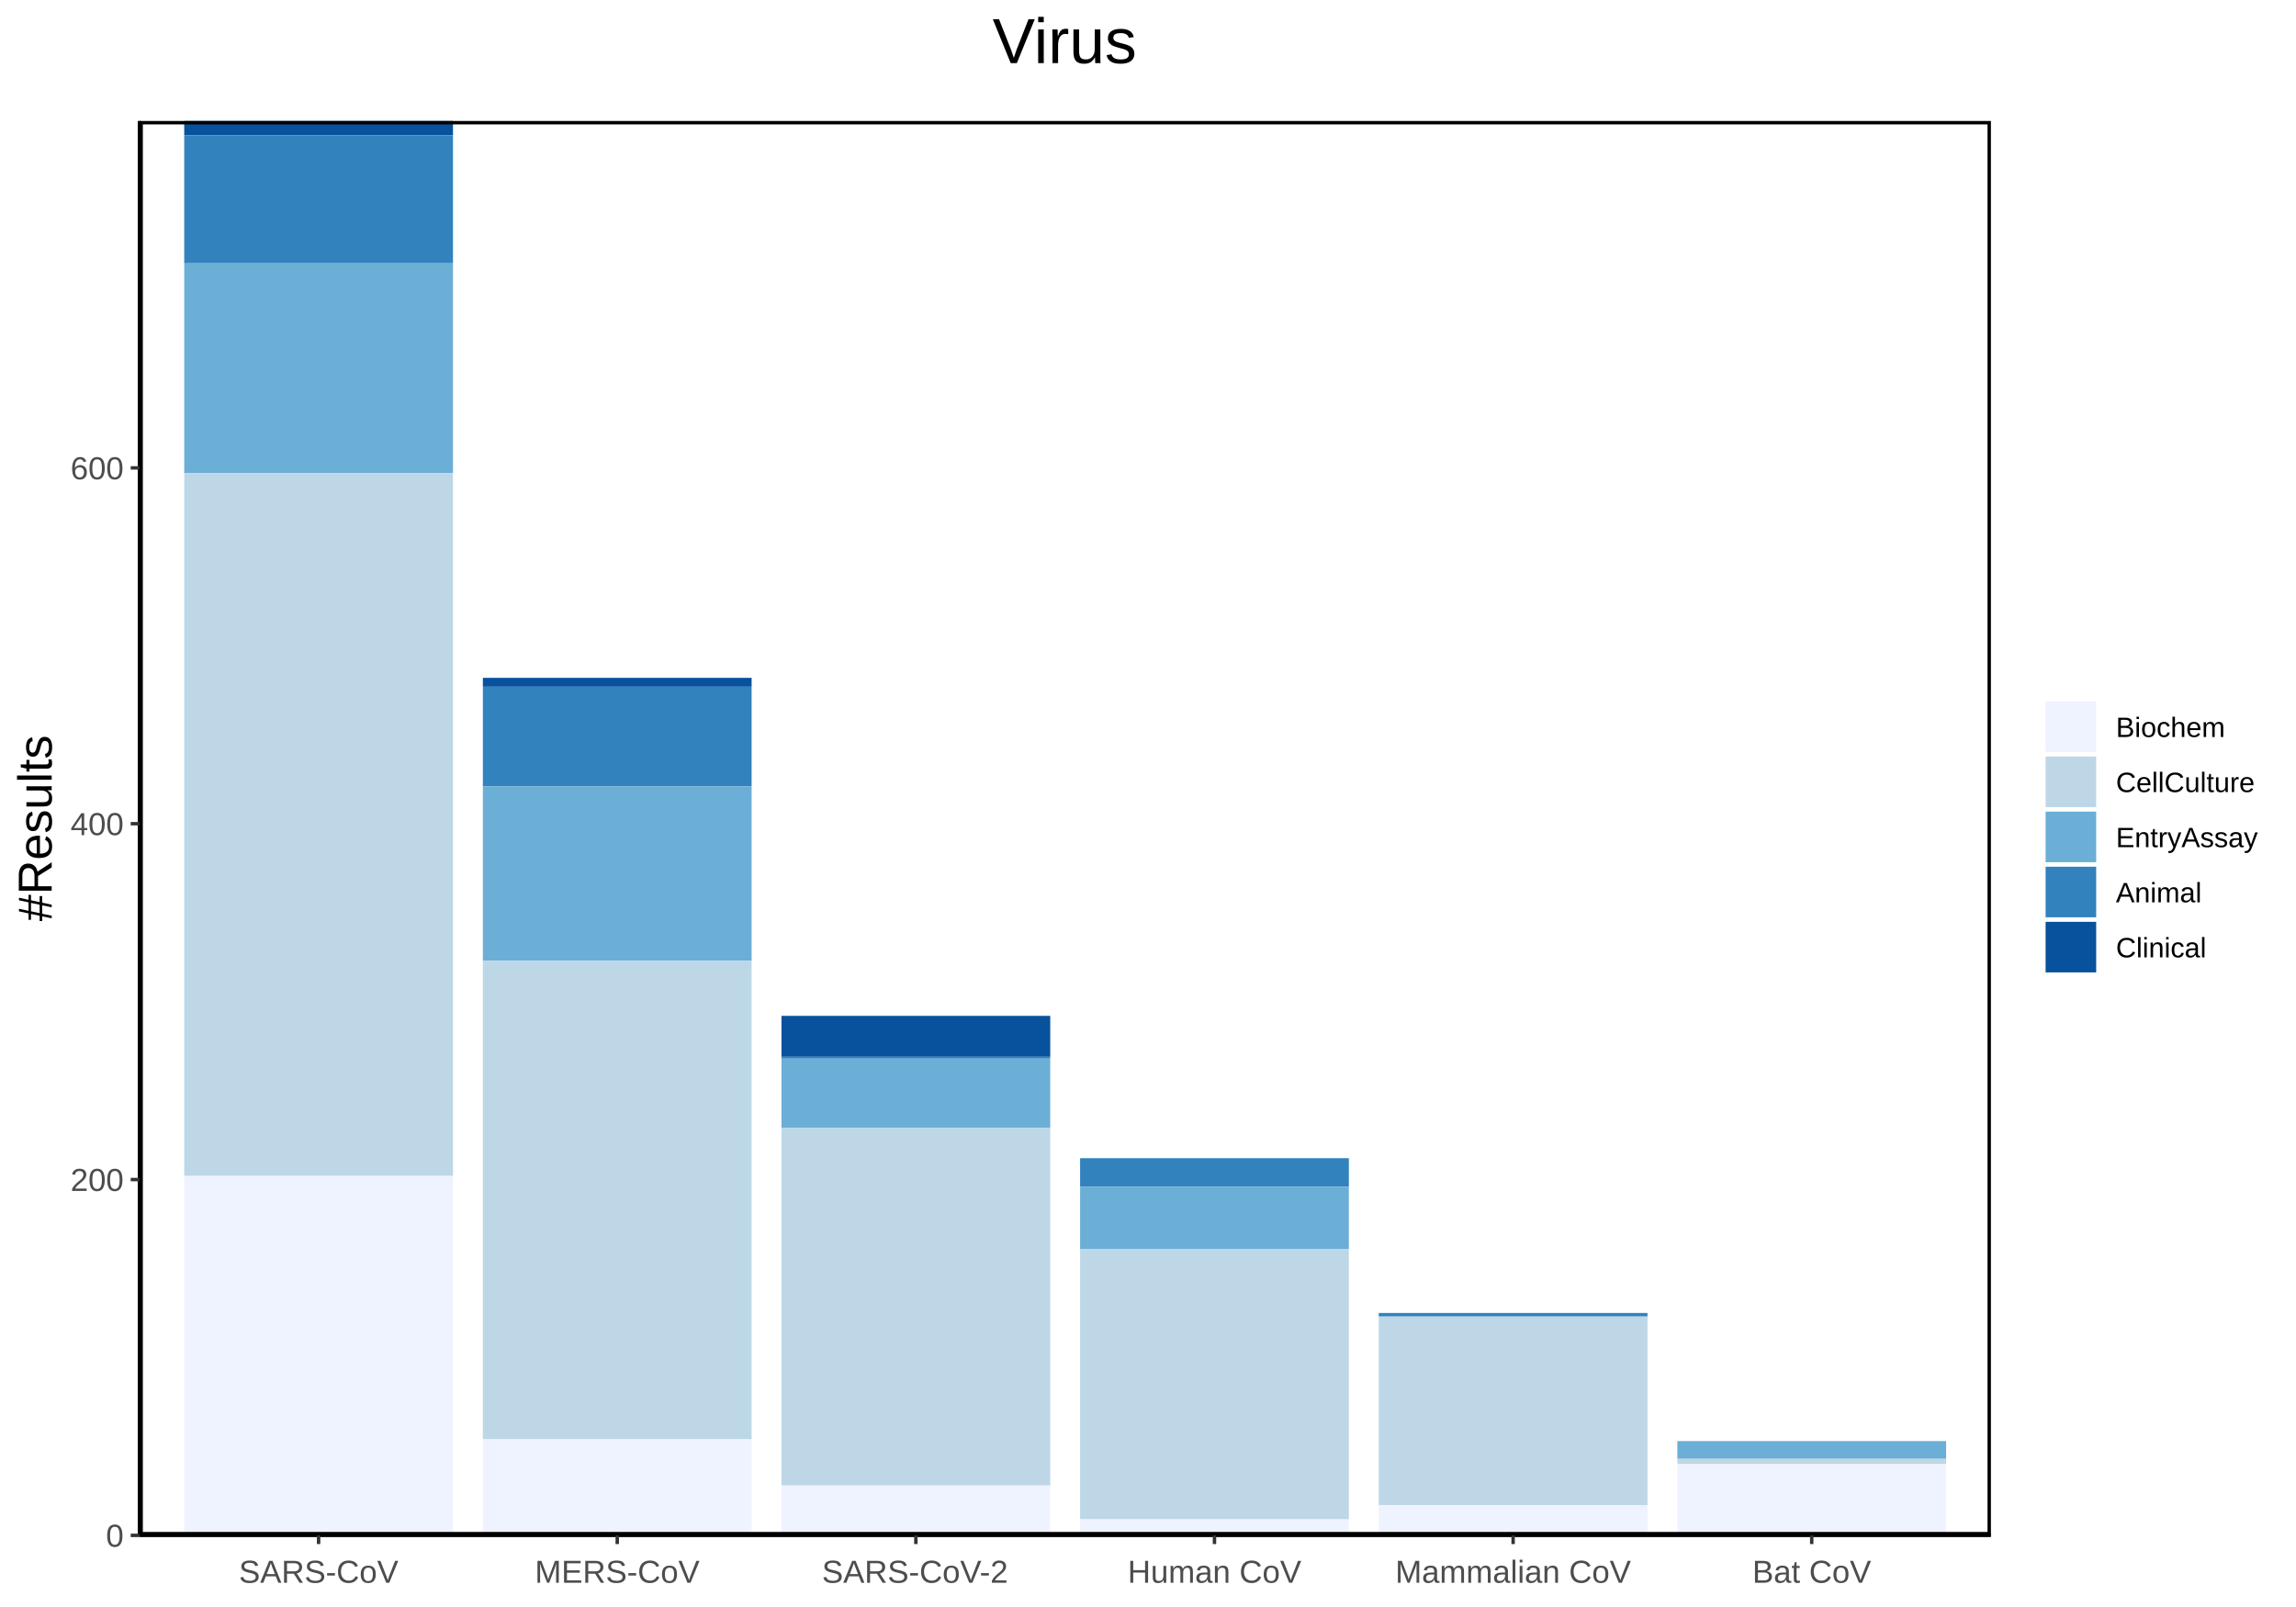
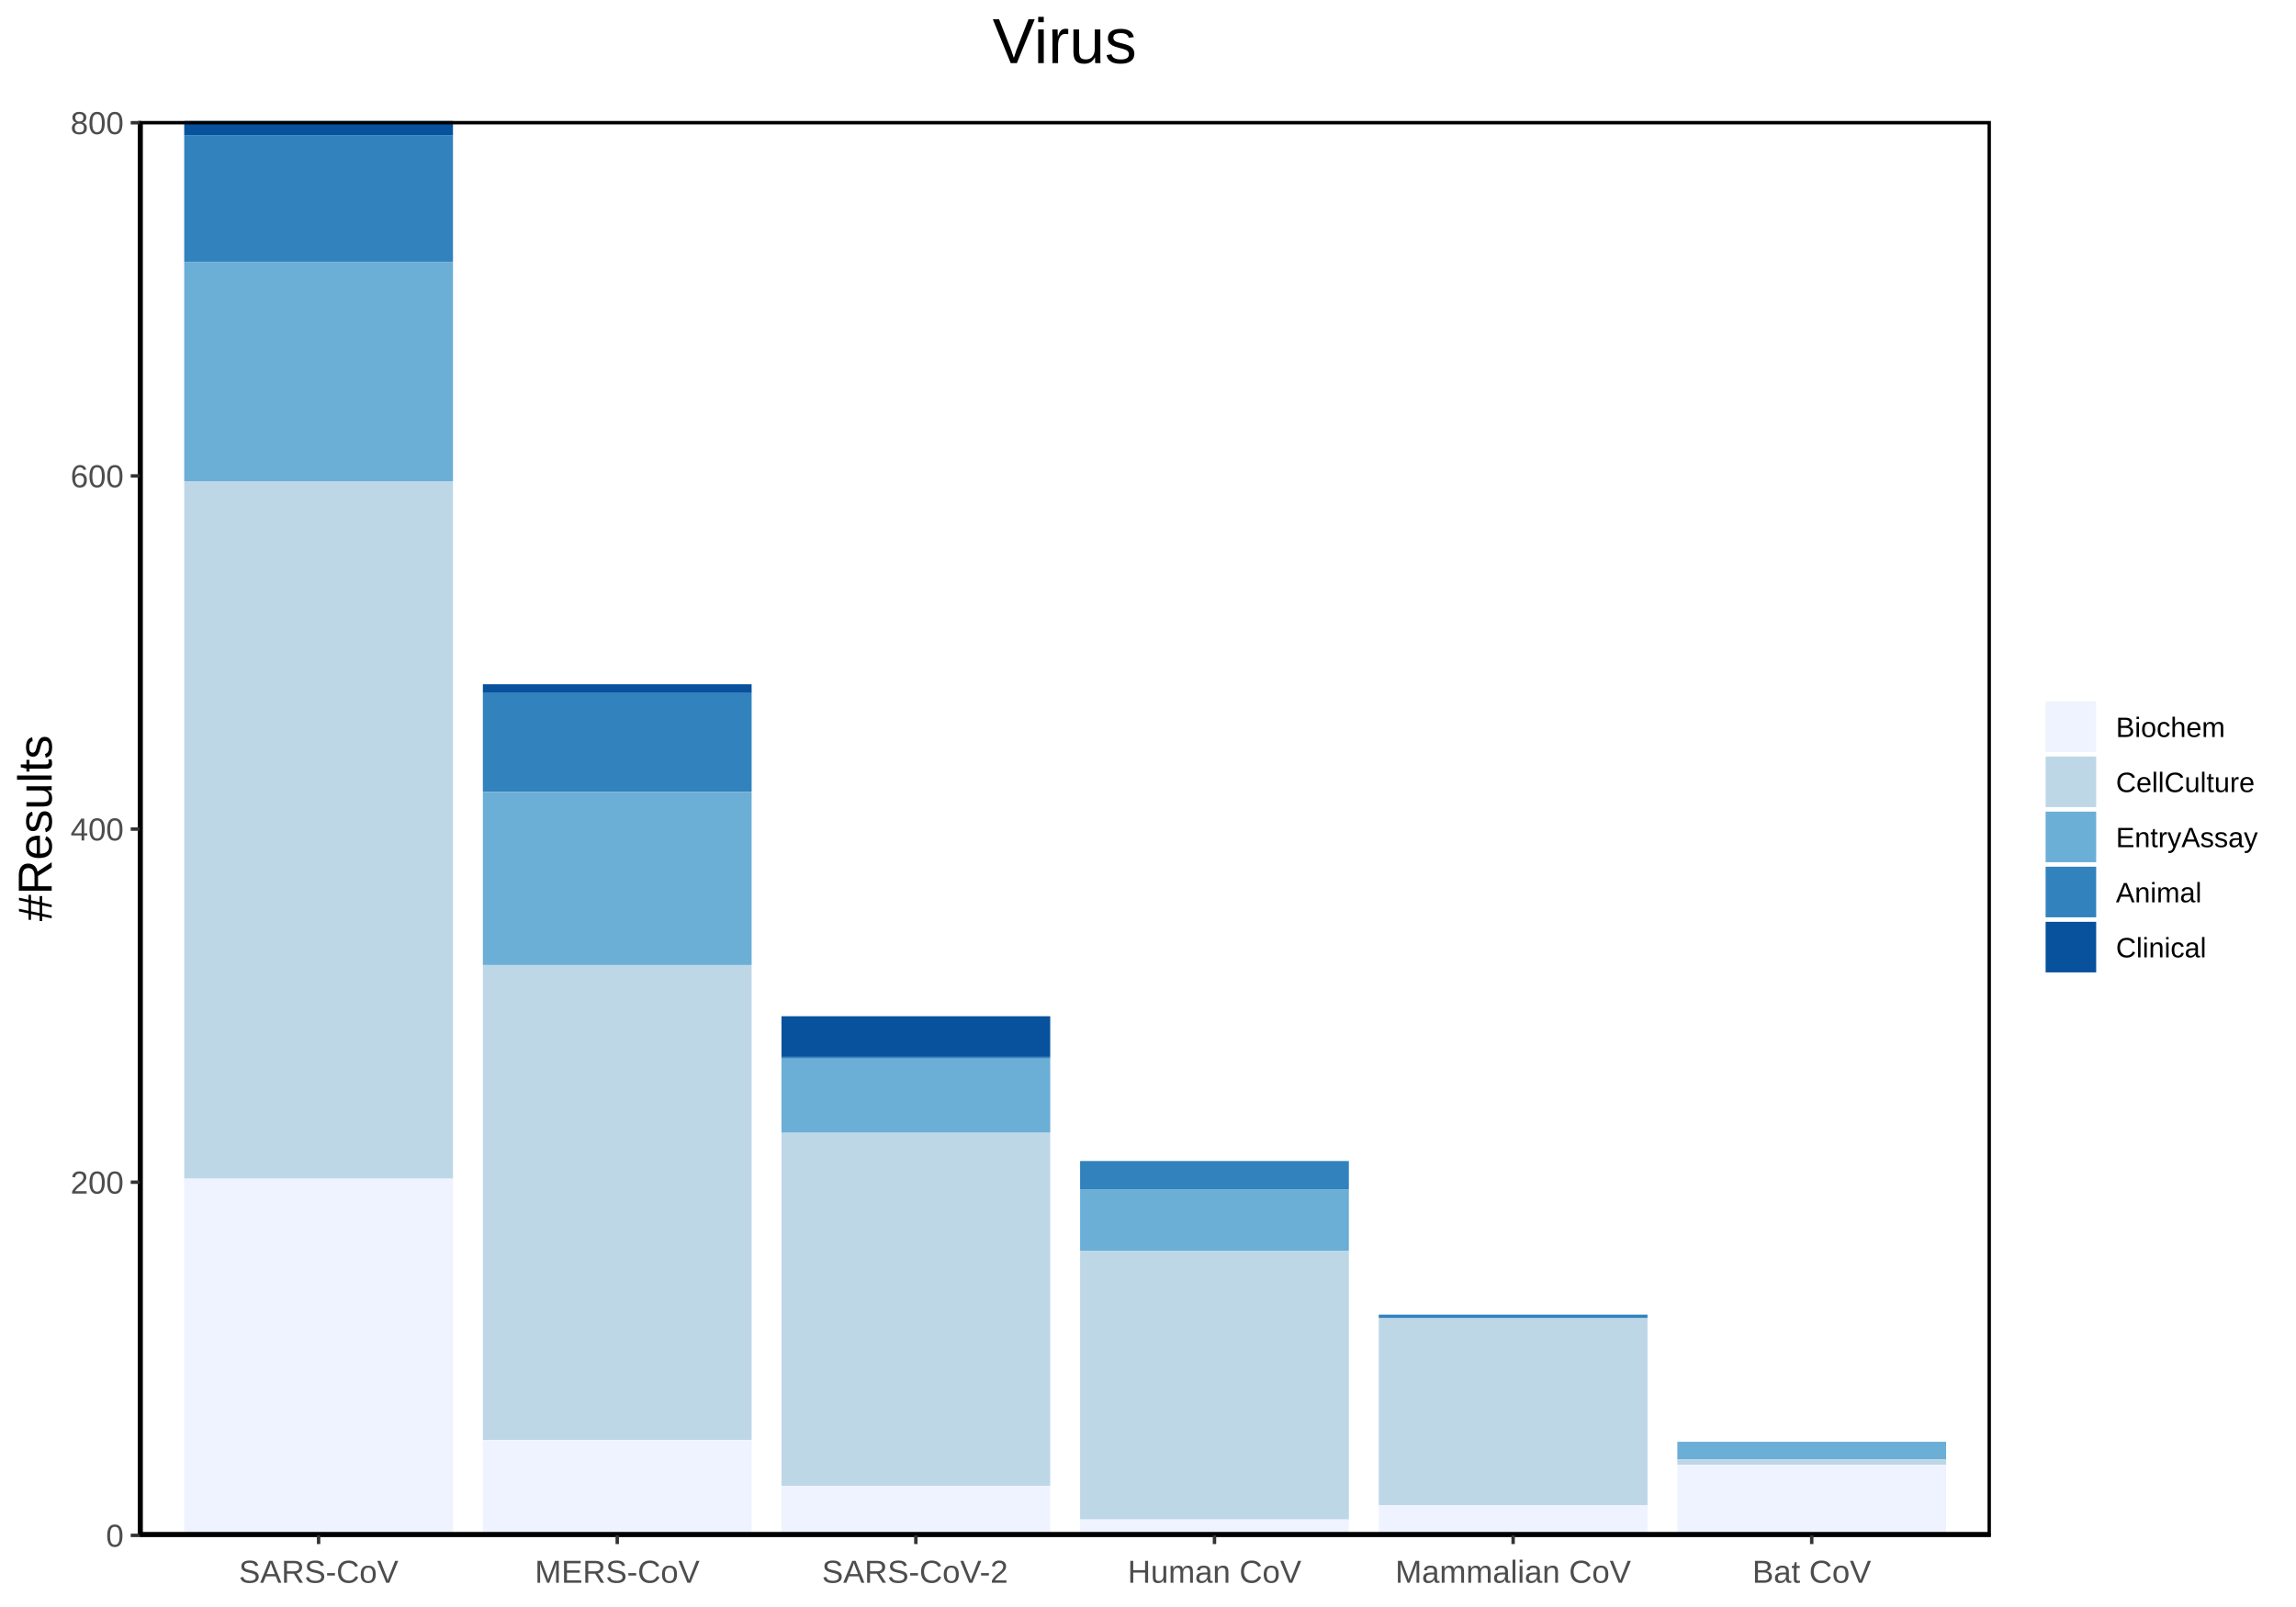
<svg xmlns="http://www.w3.org/2000/svg" viewBox="0 0 720.00 504.00">
  <defs>
    <style type="text/css">
    line, polyline, polygon, path, rect, circle {
      fill: none;
      stroke: #000000;
      stroke-linecap: round;
      stroke-linejoin: round;
      stroke-miterlimit: 10.00;
    }
  </style>
  </defs>
  <rect width="100%" height="100%" style="stroke: none; fill: #FFFFFF;" />
  <rect x="0.00" y="0.00" width="720.00" height="504.00" style="stroke-width: 1.07; stroke: #FFFFFF; fill: #FFFFFF;" />
  <defs>
    <clipPath id="cpNDMuNzN8NjI0LjMzfDQ4MS41M3wzNy45NA==">
      <rect x="43.73" y="37.94" width="580.60" height="443.59" />
    </clipPath>
  </defs>
  <rect x="43.73" y="37.94" width="580.60" height="443.59" style="stroke-width: 1.07; stroke: none; fill: #FFFFFF;" clip-path="url(#cpNDMuNzN8NjI0LjMzfDQ4MS41M3wzNy45NA==)" />
-   <rect x="57.77" y="37.94" width="84.28" height="4.46" style="stroke-width: 1.07; stroke: none; stroke-linecap: square; stroke-linejoin: miter; fill: #08519C;" clip-path="url(#cpNDMuNzN8NjI0LjMzfDQ4MS41M3wzNy45NA==)" />
-   <rect x="151.42" y="212.59" width="84.28" height="2.79" style="stroke-width: 1.07; stroke: none; stroke-linecap: square; stroke-linejoin: miter; fill: #08519C;" clip-path="url(#cpNDMuNzN8NjI0LjMzfDQ4MS41M3wzNy45NA==)" />
-   <rect x="245.06" y="318.60" width="84.28" height="12.83" style="stroke-width: 1.07; stroke: none; stroke-linecap: square; stroke-linejoin: miter; fill: #08519C;" clip-path="url(#cpNDMuNzN8NjI0LjMzfDQ4MS41M3wzNy45NA==)" />
-   <rect x="338.71" y="363.24" width="84.28" height="0.00" style="stroke-width: 1.07; stroke: none; stroke-linecap: square; stroke-linejoin: miter; fill: #08519C;" clip-path="url(#cpNDMuNzN8NjI0LjMzfDQ4MS41M3wzNy45NA==)" />
-   <rect x="432.36" y="411.79" width="84.28" height="0.00" style="stroke-width: 1.07; stroke: none; stroke-linecap: square; stroke-linejoin: miter; fill: #08519C;" clip-path="url(#cpNDMuNzN8NjI0LjMzfDQ4MS41M3wzNy45NA==)" />
-   <rect x="526.00" y="451.96" width="84.28" height="0.00" style="stroke-width: 1.07; stroke: none; stroke-linecap: square; stroke-linejoin: miter; fill: #08519C;" clip-path="url(#cpNDMuNzN8NjI0LjMzfDQ4MS41M3wzNy45NA==)" />
-   <rect x="57.77" y="42.41" width="84.28" height="40.17" style="stroke-width: 1.07; stroke: none; stroke-linecap: square; stroke-linejoin: miter; fill: #3182BD;" clip-path="url(#cpNDMuNzN8NjI0LjMzfDQ4MS41M3wzNy45NA==)" />
-   <rect x="151.42" y="215.38" width="84.28" height="31.25" style="stroke-width: 1.07; stroke: none; stroke-linecap: square; stroke-linejoin: miter; fill: #3182BD;" clip-path="url(#cpNDMuNzN8NjI0LjMzfDQ4MS41M3wzNy45NA==)" />
-   <rect x="245.06" y="331.44" width="84.28" height="0.56" style="stroke-width: 1.07; stroke: none; stroke-linecap: square; stroke-linejoin: miter; fill: #3182BD;" clip-path="url(#cpNDMuNzN8NjI0LjMzfDQ4MS41M3wzNy45NA==)" />
-   <rect x="338.71" y="363.24" width="84.28" height="8.93" style="stroke-width: 1.07; stroke: none; stroke-linecap: square; stroke-linejoin: miter; fill: #3182BD;" clip-path="url(#cpNDMuNzN8NjI0LjMzfDQ4MS41M3wzNy45NA==)" />
-   <rect x="432.36" y="411.79" width="84.28" height="1.12" style="stroke-width: 1.07; stroke: none; stroke-linecap: square; stroke-linejoin: miter; fill: #3182BD;" clip-path="url(#cpNDMuNzN8NjI0LjMzfDQ4MS41M3wzNy45NA==)" />
-   <rect x="526.00" y="451.96" width="84.28" height="0.00" style="stroke-width: 1.07; stroke: none; stroke-linecap: square; stroke-linejoin: miter; fill: #3182BD;" clip-path="url(#cpNDMuNzN8NjI0LjMzfDQ4MS41M3wzNy45NA==)" />
-   <rect x="57.77" y="82.58" width="84.28" height="65.84" style="stroke-width: 1.07; stroke: none; stroke-linecap: square; stroke-linejoin: miter; fill: #6BAED6;" clip-path="url(#cpNDMuNzN8NjI0LjMzfDQ4MS41M3wzNy45NA==)" />
-   <rect x="151.42" y="246.63" width="84.28" height="54.68" style="stroke-width: 1.07; stroke: none; stroke-linecap: square; stroke-linejoin: miter; fill: #6BAED6;" clip-path="url(#cpNDMuNzN8NjI0LjMzfDQ4MS41M3wzNy45NA==)" />
-   <rect x="245.06" y="332.00" width="84.28" height="21.76" style="stroke-width: 1.07; stroke: none; stroke-linecap: square; stroke-linejoin: miter; fill: #6BAED6;" clip-path="url(#cpNDMuNzN8NjI0LjMzfDQ4MS41M3wzNy45NA==)" />
-   <rect x="338.71" y="372.17" width="84.28" height="19.53" style="stroke-width: 1.07; stroke: none; stroke-linecap: square; stroke-linejoin: miter; fill: #6BAED6;" clip-path="url(#cpNDMuNzN8NjI0LjMzfDQ4MS41M3wzNy45NA==)" />
-   <rect x="432.36" y="412.90" width="84.28" height="0.00" style="stroke-width: 1.07; stroke: none; stroke-linecap: square; stroke-linejoin: miter; fill: #6BAED6;" clip-path="url(#cpNDMuNzN8NjI0LjMzfDQ4MS41M3wzNy45NA==)" />
-   <rect x="526.00" y="451.96" width="84.28" height="5.58" style="stroke-width: 1.07; stroke: none; stroke-linecap: square; stroke-linejoin: miter; fill: #6BAED6;" clip-path="url(#cpNDMuNzN8NjI0LjMzfDQ4MS41M3wzNy45NA==)" />
-   <rect x="57.77" y="148.42" width="84.28" height="220.40" style="stroke-width: 1.07; stroke: none; stroke-linecap: square; stroke-linejoin: miter; fill: #BDD7E7;" clip-path="url(#cpNDMuNzN8NjI0LjMzfDQ4MS41M3wzNy45NA==)" />
-   <rect x="151.42" y="301.31" width="84.28" height="150.10" style="stroke-width: 1.07; stroke: none; stroke-linecap: square; stroke-linejoin: miter; fill: #BDD7E7;" clip-path="url(#cpNDMuNzN8NjI0LjMzfDQ4MS41M3wzNy45NA==)" />
-   <rect x="245.06" y="353.76" width="84.28" height="112.15" style="stroke-width: 1.07; stroke: none; stroke-linecap: square; stroke-linejoin: miter; fill: #BDD7E7;" clip-path="url(#cpNDMuNzN8NjI0LjMzfDQ4MS41M3wzNy45NA==)" />
-   <rect x="338.71" y="391.70" width="84.28" height="84.81" style="stroke-width: 1.07; stroke: none; stroke-linecap: square; stroke-linejoin: miter; fill: #BDD7E7;" clip-path="url(#cpNDMuNzN8NjI0LjMzfDQ4MS41M3wzNy45NA==)" />
-   <rect x="432.36" y="412.90" width="84.28" height="59.15" style="stroke-width: 1.07; stroke: none; stroke-linecap: square; stroke-linejoin: miter; fill: #BDD7E7;" clip-path="url(#cpNDMuNzN8NjI0LjMzfDQ4MS41M3wzNy45NA==)" />
-   <rect x="526.00" y="457.54" width="84.28" height="1.67" style="stroke-width: 1.07; stroke: none; stroke-linecap: square; stroke-linejoin: miter; fill: #BDD7E7;" clip-path="url(#cpNDMuNzN8NjI0LjMzfDQ4MS41M3wzNy45NA==)" />
-   <rect x="57.77" y="368.82" width="84.28" height="112.71" style="stroke-width: 1.07; stroke: none; stroke-linecap: square; stroke-linejoin: miter; fill: #EFF3FF;" clip-path="url(#cpNDMuNzN8NjI0LjMzfDQ4MS41M3wzNy45NA==)" />
-   <rect x="151.42" y="451.40" width="84.28" height="30.13" style="stroke-width: 1.07; stroke: none; stroke-linecap: square; stroke-linejoin: miter; fill: #EFF3FF;" clip-path="url(#cpNDMuNzN8NjI0LjMzfDQ4MS41M3wzNy45NA==)" />
-   <rect x="245.06" y="465.91" width="84.28" height="15.62" style="stroke-width: 1.07; stroke: none; stroke-linecap: square; stroke-linejoin: miter; fill: #EFF3FF;" clip-path="url(#cpNDMuNzN8NjI0LjMzfDQ4MS41M3wzNy45NA==)" />
-   <rect x="338.71" y="476.51" width="84.28" height="5.02" style="stroke-width: 1.07; stroke: none; stroke-linecap: square; stroke-linejoin: miter; fill: #EFF3FF;" clip-path="url(#cpNDMuNzN8NjI0LjMzfDQ4MS41M3wzNy45NA==)" />
-   <rect x="432.36" y="472.05" width="84.28" height="9.49" style="stroke-width: 1.07; stroke: none; stroke-linecap: square; stroke-linejoin: miter; fill: #EFF3FF;" clip-path="url(#cpNDMuNzN8NjI0LjMzfDQ4MS41M3wzNy45NA==)" />
-   <rect x="526.00" y="459.21" width="84.28" height="22.32" style="stroke-width: 1.07; stroke: none; stroke-linecap: square; stroke-linejoin: miter; fill: #EFF3FF;" clip-path="url(#cpNDMuNzN8NjI0LjMzfDQ4MS41M3wzNy45NA==)" />
+   <rect x="57.77" y="37.94" width="84.28" height="4.43" style="stroke-width: 1.07; stroke: none; stroke-linecap: square; stroke-linejoin: miter; fill: #08519C;" clip-path="url(#cpNDMuNzN8NjI0LjMzfDQ4MS41M3wzNy45NA==)" />
+   <rect x="151.42" y="214.60" width="84.28" height="2.77" style="stroke-width: 1.07; stroke: none; stroke-linecap: square; stroke-linejoin: miter; fill: #08519C;" clip-path="url(#cpNDMuNzN8NjI0LjMzfDQ4MS41M3wzNy45NA==)" />
+   <rect x="245.06" y="318.72" width="84.28" height="12.74" style="stroke-width: 1.07; stroke: none; stroke-linecap: square; stroke-linejoin: miter; fill: #08519C;" clip-path="url(#cpNDMuNzN8NjI0LjMzfDQ4MS41M3wzNy45NA==)" />
+   <rect x="338.71" y="364.13" width="84.28" height="0.00" style="stroke-width: 1.07; stroke: none; stroke-linecap: square; stroke-linejoin: miter; fill: #08519C;" clip-path="url(#cpNDMuNzN8NjI0LjMzfDQ4MS41M3wzNy45NA==)" />
+   <rect x="432.36" y="412.31" width="84.28" height="0.00" style="stroke-width: 1.07; stroke: none; stroke-linecap: square; stroke-linejoin: miter; fill: #08519C;" clip-path="url(#cpNDMuNzN8NjI0LjMzfDQ4MS41M3wzNy45NA==)" />
+   <rect x="526.00" y="452.18" width="84.28" height="0.00" style="stroke-width: 1.07; stroke: none; stroke-linecap: square; stroke-linejoin: miter; fill: #08519C;" clip-path="url(#cpNDMuNzN8NjI0LjMzfDQ4MS41M3wzNy45NA==)" />
+   <rect x="57.77" y="42.37" width="84.28" height="39.87" style="stroke-width: 1.07; stroke: none; stroke-linecap: square; stroke-linejoin: miter; fill: #3182BD;" clip-path="url(#cpNDMuNzN8NjI0LjMzfDQ4MS41M3wzNy45NA==)" />
+   <rect x="151.42" y="217.37" width="84.28" height="31.01" style="stroke-width: 1.07; stroke: none; stroke-linecap: square; stroke-linejoin: miter; fill: #3182BD;" clip-path="url(#cpNDMuNzN8NjI0LjMzfDQ4MS41M3wzNy45NA==)" />
+   <rect x="245.06" y="331.45" width="84.28" height="0.55" style="stroke-width: 1.07; stroke: none; stroke-linecap: square; stroke-linejoin: miter; fill: #3182BD;" clip-path="url(#cpNDMuNzN8NjI0LjMzfDQ4MS41M3wzNy45NA==)" />
+   <rect x="338.71" y="364.13" width="84.28" height="8.86" style="stroke-width: 1.07; stroke: none; stroke-linecap: square; stroke-linejoin: miter; fill: #3182BD;" clip-path="url(#cpNDMuNzN8NjI0LjMzfDQ4MS41M3wzNy45NA==)" />
+   <rect x="432.36" y="412.31" width="84.28" height="1.11" style="stroke-width: 1.07; stroke: none; stroke-linecap: square; stroke-linejoin: miter; fill: #3182BD;" clip-path="url(#cpNDMuNzN8NjI0LjMzfDQ4MS41M3wzNy45NA==)" />
+   <rect x="526.00" y="452.18" width="84.28" height="0.00" style="stroke-width: 1.07; stroke: none; stroke-linecap: square; stroke-linejoin: miter; fill: #3182BD;" clip-path="url(#cpNDMuNzN8NjI0LjMzfDQ4MS41M3wzNy45NA==)" />
+   <rect x="57.77" y="82.25" width="84.28" height="68.67" style="stroke-width: 1.07; stroke: none; stroke-linecap: square; stroke-linejoin: miter; fill: #6BAED6;" clip-path="url(#cpNDMuNzN8NjI0LjMzfDQ4MS41M3wzNy45NA==)" />
+   <rect x="151.42" y="248.39" width="84.28" height="54.27" style="stroke-width: 1.07; stroke: none; stroke-linecap: square; stroke-linejoin: miter; fill: #6BAED6;" clip-path="url(#cpNDMuNzN8NjI0LjMzfDQ4MS41M3wzNy45NA==)" />
+   <rect x="245.06" y="332.01" width="84.28" height="23.26" style="stroke-width: 1.07; stroke: none; stroke-linecap: square; stroke-linejoin: miter; fill: #6BAED6;" clip-path="url(#cpNDMuNzN8NjI0LjMzfDQ4MS41M3wzNy45NA==)" />
+   <rect x="338.71" y="372.99" width="84.28" height="19.38" style="stroke-width: 1.07; stroke: none; stroke-linecap: square; stroke-linejoin: miter; fill: #6BAED6;" clip-path="url(#cpNDMuNzN8NjI0LjMzfDQ4MS41M3wzNy45NA==)" />
+   <rect x="432.36" y="413.42" width="84.28" height="0.00" style="stroke-width: 1.07; stroke: none; stroke-linecap: square; stroke-linejoin: miter; fill: #6BAED6;" clip-path="url(#cpNDMuNzN8NjI0LjMzfDQ4MS41M3wzNy45NA==)" />
+   <rect x="526.00" y="452.18" width="84.28" height="5.54" style="stroke-width: 1.07; stroke: none; stroke-linecap: square; stroke-linejoin: miter; fill: #6BAED6;" clip-path="url(#cpNDMuNzN8NjI0LjMzfDQ4MS41M3wzNy45NA==)" />
+   <rect x="57.77" y="150.92" width="84.28" height="218.75" style="stroke-width: 1.07; stroke: none; stroke-linecap: square; stroke-linejoin: miter; fill: #BDD7E7;" clip-path="url(#cpNDMuNzN8NjI0LjMzfDQ4MS41M3wzNy45NA==)" />
+   <rect x="151.42" y="302.66" width="84.28" height="148.97" style="stroke-width: 1.07; stroke: none; stroke-linecap: square; stroke-linejoin: miter; fill: #BDD7E7;" clip-path="url(#cpNDMuNzN8NjI0LjMzfDQ4MS41M3wzNy45NA==)" />
+   <rect x="245.06" y="355.27" width="84.28" height="110.76" style="stroke-width: 1.07; stroke: none; stroke-linecap: square; stroke-linejoin: miter; fill: #BDD7E7;" clip-path="url(#cpNDMuNzN8NjI0LjMzfDQ4MS41M3wzNy45NA==)" />
+   <rect x="338.71" y="392.37" width="84.28" height="84.18" style="stroke-width: 1.07; stroke: none; stroke-linecap: square; stroke-linejoin: miter; fill: #BDD7E7;" clip-path="url(#cpNDMuNzN8NjI0LjMzfDQ4MS41M3wzNy45NA==)" />
+   <rect x="432.36" y="413.42" width="84.28" height="58.70" style="stroke-width: 1.07; stroke: none; stroke-linecap: square; stroke-linejoin: miter; fill: #BDD7E7;" clip-path="url(#cpNDMuNzN8NjI0LjMzfDQ4MS41M3wzNy45NA==)" />
+   <rect x="526.00" y="457.72" width="84.28" height="1.66" style="stroke-width: 1.07; stroke: none; stroke-linecap: square; stroke-linejoin: miter; fill: #BDD7E7;" clip-path="url(#cpNDMuNzN8NjI0LjMzfDQ4MS41M3wzNy45NA==)" />
+   <rect x="57.77" y="369.67" width="84.28" height="111.87" style="stroke-width: 1.07; stroke: none; stroke-linecap: square; stroke-linejoin: miter; fill: #EFF3FF;" clip-path="url(#cpNDMuNzN8NjI0LjMzfDQ4MS41M3wzNy45NA==)" />
+   <rect x="151.42" y="451.63" width="84.28" height="29.91" style="stroke-width: 1.07; stroke: none; stroke-linecap: square; stroke-linejoin: miter; fill: #EFF3FF;" clip-path="url(#cpNDMuNzN8NjI0LjMzfDQ4MS41M3wzNy45NA==)" />
+   <rect x="245.06" y="466.03" width="84.28" height="15.51" style="stroke-width: 1.07; stroke: none; stroke-linecap: square; stroke-linejoin: miter; fill: #EFF3FF;" clip-path="url(#cpNDMuNzN8NjI0LjMzfDQ4MS41M3wzNy45NA==)" />
+   <rect x="338.71" y="476.55" width="84.28" height="4.98" style="stroke-width: 1.07; stroke: none; stroke-linecap: square; stroke-linejoin: miter; fill: #EFF3FF;" clip-path="url(#cpNDMuNzN8NjI0LjMzfDQ4MS41M3wzNy45NA==)" />
+   <rect x="432.36" y="472.12" width="84.28" height="9.41" style="stroke-width: 1.07; stroke: none; stroke-linecap: square; stroke-linejoin: miter; fill: #EFF3FF;" clip-path="url(#cpNDMuNzN8NjI0LjMzfDQ4MS41M3wzNy45NA==)" />
+   <rect x="526.00" y="459.38" width="84.28" height="22.15" style="stroke-width: 1.07; stroke: none; stroke-linecap: square; stroke-linejoin: miter; fill: #EFF3FF;" clip-path="url(#cpNDMuNzN8NjI0LjMzfDQ4MS41M3wzNy45NA==)" />
  <rect x="43.73" y="37.94" width="580.60" height="443.59" style="stroke-width: 2.13;" clip-path="url(#cpNDMuNzN8NjI0LjMzfDQ4MS41M3wzNy45NA==)" />
  <defs>
    <clipPath id="cpMC4wMHw3MjAuMDB8NTA0LjAwfDAuMDA=">
      <rect x="0.00" y="0.00" width="720.00" height="504.00" />
    </clipPath>
  </defs>
  <polyline points="43.73,481.53 43.73,37.94 " style="stroke-width: 1.07; stroke-linecap: butt;" clip-path="url(#cpMC4wMHw3MjAuMDB8NTA0LjAwfDAuMDA=)" />
  <g clip-path="url(#cpMC4wMHw3MjAuMDB8NTA0LjAwfDAuMDA=)">
    <text x="33.23" y="485.11" style="font-size: 10.00px; fill: #4D4D4D; font-family: Arial;" textLength="5.56px" lengthAdjust="spacingAndGlyphs">0</text>
  </g>
  <g clip-path="url(#cpMC4wMHw3MjAuMDB8NTA0LjAwfDAuMDA=)">
-     <text x="22.11" y="373.52" style="font-size: 10.00px; fill: #4D4D4D; font-family: Arial;" textLength="16.68px" lengthAdjust="spacingAndGlyphs">200</text>
+     <text x="22.11" y="374.35" style="font-size: 10.00px; fill: #4D4D4D; font-family: Arial;" textLength="16.68px" lengthAdjust="spacingAndGlyphs">200</text>
  </g>
  <g clip-path="url(#cpMC4wMHw3MjAuMDB8NTA0LjAwfDAuMDA=)">
-     <text x="22.11" y="261.92" style="font-size: 10.00px; fill: #4D4D4D; font-family: Arial;" textLength="16.68px" lengthAdjust="spacingAndGlyphs">400</text>
+     <text x="22.11" y="263.59" style="font-size: 10.00px; fill: #4D4D4D; font-family: Arial;" textLength="16.68px" lengthAdjust="spacingAndGlyphs">400</text>
  </g>
  <g clip-path="url(#cpMC4wMHw3MjAuMDB8NTA0LjAwfDAuMDA=)">
-     <text x="22.11" y="150.33" style="font-size: 10.00px; fill: #4D4D4D; font-family: Arial;" textLength="16.68px" lengthAdjust="spacingAndGlyphs">600</text>
+     <text x="22.11" y="152.83" style="font-size: 10.00px; fill: #4D4D4D; font-family: Arial;" textLength="16.68px" lengthAdjust="spacingAndGlyphs">600</text>
+   </g>
+   <g clip-path="url(#cpMC4wMHw3MjAuMDB8NTA0LjAwfDAuMDA=)">
+     <text x="22.11" y="42.07" style="font-size: 10.00px; fill: #4D4D4D; font-family: Arial;" textLength="16.68px" lengthAdjust="spacingAndGlyphs">800</text>
  </g>
  <polyline points="40.99,481.53 43.73,481.53 " style="stroke-width: 1.07; stroke: #333333; stroke-linecap: butt;" clip-path="url(#cpMC4wMHw3MjAuMDB8NTA0LjAwfDAuMDA=)" />
-   <polyline points="40.99,369.94 43.73,369.94 " style="stroke-width: 1.07; stroke: #333333; stroke-linecap: butt;" clip-path="url(#cpMC4wMHw3MjAuMDB8NTA0LjAwfDAuMDA=)" />
-   <polyline points="40.99,258.34 43.73,258.34 " style="stroke-width: 1.07; stroke: #333333; stroke-linecap: butt;" clip-path="url(#cpMC4wMHw3MjAuMDB8NTA0LjAwfDAuMDA=)" />
-   <polyline points="40.99,146.75 43.73,146.75 " style="stroke-width: 1.07; stroke: #333333; stroke-linecap: butt;" clip-path="url(#cpMC4wMHw3MjAuMDB8NTA0LjAwfDAuMDA=)" />
+   <polyline points="40.99,370.77 43.73,370.77 " style="stroke-width: 1.07; stroke: #333333; stroke-linecap: butt;" clip-path="url(#cpMC4wMHw3MjAuMDB8NTA0LjAwfDAuMDA=)" />
+   <polyline points="40.99,260.02 43.73,260.02 " style="stroke-width: 1.07; stroke: #333333; stroke-linecap: butt;" clip-path="url(#cpMC4wMHw3MjAuMDB8NTA0LjAwfDAuMDA=)" />
+   <polyline points="40.99,149.26 43.73,149.26 " style="stroke-width: 1.07; stroke: #333333; stroke-linecap: butt;" clip-path="url(#cpMC4wMHw3MjAuMDB8NTA0LjAwfDAuMDA=)" />
+   <polyline points="40.99,38.50 43.73,38.50 " style="stroke-width: 1.07; stroke: #333333; stroke-linecap: butt;" clip-path="url(#cpMC4wMHw3MjAuMDB8NTA0LjAwfDAuMDA=)" />
  <polyline points="43.73,481.53 624.33,481.53 " style="stroke-width: 1.07; stroke-linecap: butt;" clip-path="url(#cpMC4wMHw3MjAuMDB8NTA0LjAwfDAuMDA=)" />
  <polyline points="99.91,484.27 99.91,481.53 " style="stroke-width: 1.07; stroke: #333333; stroke-linecap: butt;" clip-path="url(#cpMC4wMHw3MjAuMDB8NTA0LjAwfDAuMDA=)" />
  <polyline points="193.56,484.27 193.56,481.53 " style="stroke-width: 1.07; stroke: #333333; stroke-linecap: butt;" clip-path="url(#cpMC4wMHw3MjAuMDB8NTA0LjAwfDAuMDA=)" />
  <polyline points="287.20,484.27 287.20,481.53 " style="stroke-width: 1.07; stroke: #333333; stroke-linecap: butt;" clip-path="url(#cpMC4wMHw3MjAuMDB8NTA0LjAwfDAuMDA=)" />
  <polyline points="380.85,484.27 380.85,481.53 " style="stroke-width: 1.07; stroke: #333333; stroke-linecap: butt;" clip-path="url(#cpMC4wMHw3MjAuMDB8NTA0LjAwfDAuMDA=)" />
  <polyline points="474.50,484.27 474.50,481.53 " style="stroke-width: 1.07; stroke: #333333; stroke-linecap: butt;" clip-path="url(#cpMC4wMHw3MjAuMDB8NTA0LjAwfDAuMDA=)" />
  <polyline points="568.14,484.27 568.14,481.53 " style="stroke-width: 1.07; stroke: #333333; stroke-linecap: butt;" clip-path="url(#cpMC4wMHw3MjAuMDB8NTA0LjAwfDAuMDA=)" />
  <g clip-path="url(#cpMC4wMHw3MjAuMDB8NTA0LjAwfDAuMDA=)">
    <text x="74.91" y="496.41" style="font-size: 10.00px; fill: #4D4D4D; font-family: Arial;" textLength="50.01px" lengthAdjust="spacingAndGlyphs">SARS-CoV</text>
  </g>
  <g clip-path="url(#cpMC4wMHw3MjAuMDB8NTA0LjAwfDAuMDA=)">
    <text x="167.72" y="496.41" style="font-size: 10.00px; fill: #4D4D4D; font-family: Arial;" textLength="51.67px" lengthAdjust="spacingAndGlyphs">MERS-CoV</text>
  </g>
  <g clip-path="url(#cpMC4wMHw3MjAuMDB8NTA0LjAwfDAuMDA=)">
    <text x="257.75" y="496.41" style="font-size: 10.00px; fill: #4D4D4D; font-family: Arial;" textLength="58.91px" lengthAdjust="spacingAndGlyphs">SARS-CoV-2</text>
  </g>
  <g clip-path="url(#cpMC4wMHw3MjAuMDB8NTA0LjAwfDAuMDA=)">
    <text x="353.62" y="496.41" style="font-size: 10.00px; fill: #4D4D4D; font-family: Arial;" textLength="54.47px" lengthAdjust="spacingAndGlyphs">Human CoV</text>
  </g>
  <g clip-path="url(#cpMC4wMHw3MjAuMDB8NTA0LjAwfDAuMDA=)">
    <text x="437.54" y="496.41" style="font-size: 10.00px; fill: #4D4D4D; font-family: Arial;" textLength="73.91px" lengthAdjust="spacingAndGlyphs">Mammalian CoV</text>
  </g>
  <g clip-path="url(#cpMC4wMHw3MjAuMDB8NTA0LjAwfDAuMDA=)">
    <text x="549.52" y="496.41" style="font-size: 10.00px; fill: #4D4D4D; font-family: Arial;" textLength="37.24px" lengthAdjust="spacingAndGlyphs">Bat CoV</text>
  </g>
  <g clip-path="url(#cpMC4wMHw3MjAuMDB8NTA0LjAwfDAuMDA=)">
    <text transform="translate(16.21,288.92) rotate(-90)" style="font-size: 15.00px; font-family: Arial;" textLength="58.36px" lengthAdjust="spacingAndGlyphs">#Results</text>
  </g>
  <rect x="635.29" y="208.32" width="79.23" height="102.84" style="stroke-width: 1.07; stroke: none; fill: #FFFFFF;" clip-path="url(#cpMC4wMHw3MjAuMDB8NTA0LjAwfDAuMDA=)" />
  <rect x="641.48" y="219.99" width="15.86" height="15.86" style="stroke-width: 1.07; stroke: none; stroke-linecap: square; stroke-linejoin: miter; fill: #EFF3FF;" clip-path="url(#cpMC4wMHw3MjAuMDB8NTA0LjAwfDAuMDA=)" />
  <rect x="641.48" y="237.27" width="15.86" height="15.86" style="stroke-width: 1.07; stroke: none; stroke-linecap: square; stroke-linejoin: miter; fill: #BDD7E7;" clip-path="url(#cpMC4wMHw3MjAuMDB8NTA0LjAwfDAuMDA=)" />
  <rect x="641.48" y="254.55" width="15.86" height="15.86" style="stroke-width: 1.07; stroke: none; stroke-linecap: square; stroke-linejoin: miter; fill: #6BAED6;" clip-path="url(#cpMC4wMHw3MjAuMDB8NTA0LjAwfDAuMDA=)" />
  <rect x="641.48" y="271.83" width="15.86" height="15.86" style="stroke-width: 1.07; stroke: none; stroke-linecap: square; stroke-linejoin: miter; fill: #3182BD;" clip-path="url(#cpMC4wMHw3MjAuMDB8NTA0LjAwfDAuMDA=)" />
  <rect x="641.48" y="289.11" width="15.86" height="15.86" style="stroke-width: 1.07; stroke: none; stroke-linecap: square; stroke-linejoin: miter; fill: #08519C;" clip-path="url(#cpMC4wMHw3MjAuMDB8NTA0LjAwfDAuMDA=)" />
  <g clip-path="url(#cpMC4wMHw3MjAuMDB8NTA0LjAwfDAuMDA=)">
    <text x="663.53" y="231.14" style="font-size: 8.80px; font-family: Arial;" textLength="35.02px" lengthAdjust="spacingAndGlyphs">Biochem</text>
  </g>
  <g clip-path="url(#cpMC4wMHw3MjAuMDB8NTA0LjAwfDAuMDA=)">
    <text x="663.53" y="248.42" style="font-size: 8.80px; font-family: Arial;" textLength="44.52px" lengthAdjust="spacingAndGlyphs">CellCulture</text>
  </g>
  <g clip-path="url(#cpMC4wMHw3MjAuMDB8NTA0LjAwfDAuMDA=)">
    <text x="663.53" y="265.70" style="font-size: 8.80px; font-family: Arial;" textLength="45.51px" lengthAdjust="spacingAndGlyphs">EntryAssay</text>
  </g>
  <g clip-path="url(#cpMC4wMHw3MjAuMDB8NTA0LjAwfDAuMDA=)">
    <text x="663.53" y="282.98" style="font-size: 8.80px; font-family: Arial;" textLength="27.51px" lengthAdjust="spacingAndGlyphs">Animal</text>
  </g>
  <g clip-path="url(#cpMC4wMHw3MjAuMDB8NTA0LjAwfDAuMDA=)">
    <text x="663.53" y="300.26" style="font-size: 8.80px; font-family: Arial;" textLength="29.01px" lengthAdjust="spacingAndGlyphs">Clinical</text>
  </g>
  <g clip-path="url(#cpMC4wMHw3MjAuMDB8NTA0LjAwfDAuMDA=)">
    <text x="311.24" y="19.79" style="font-size: 20.00px; font-family: Arial;" textLength="45.57px" lengthAdjust="spacingAndGlyphs">Virus</text>
  </g>
</svg>
